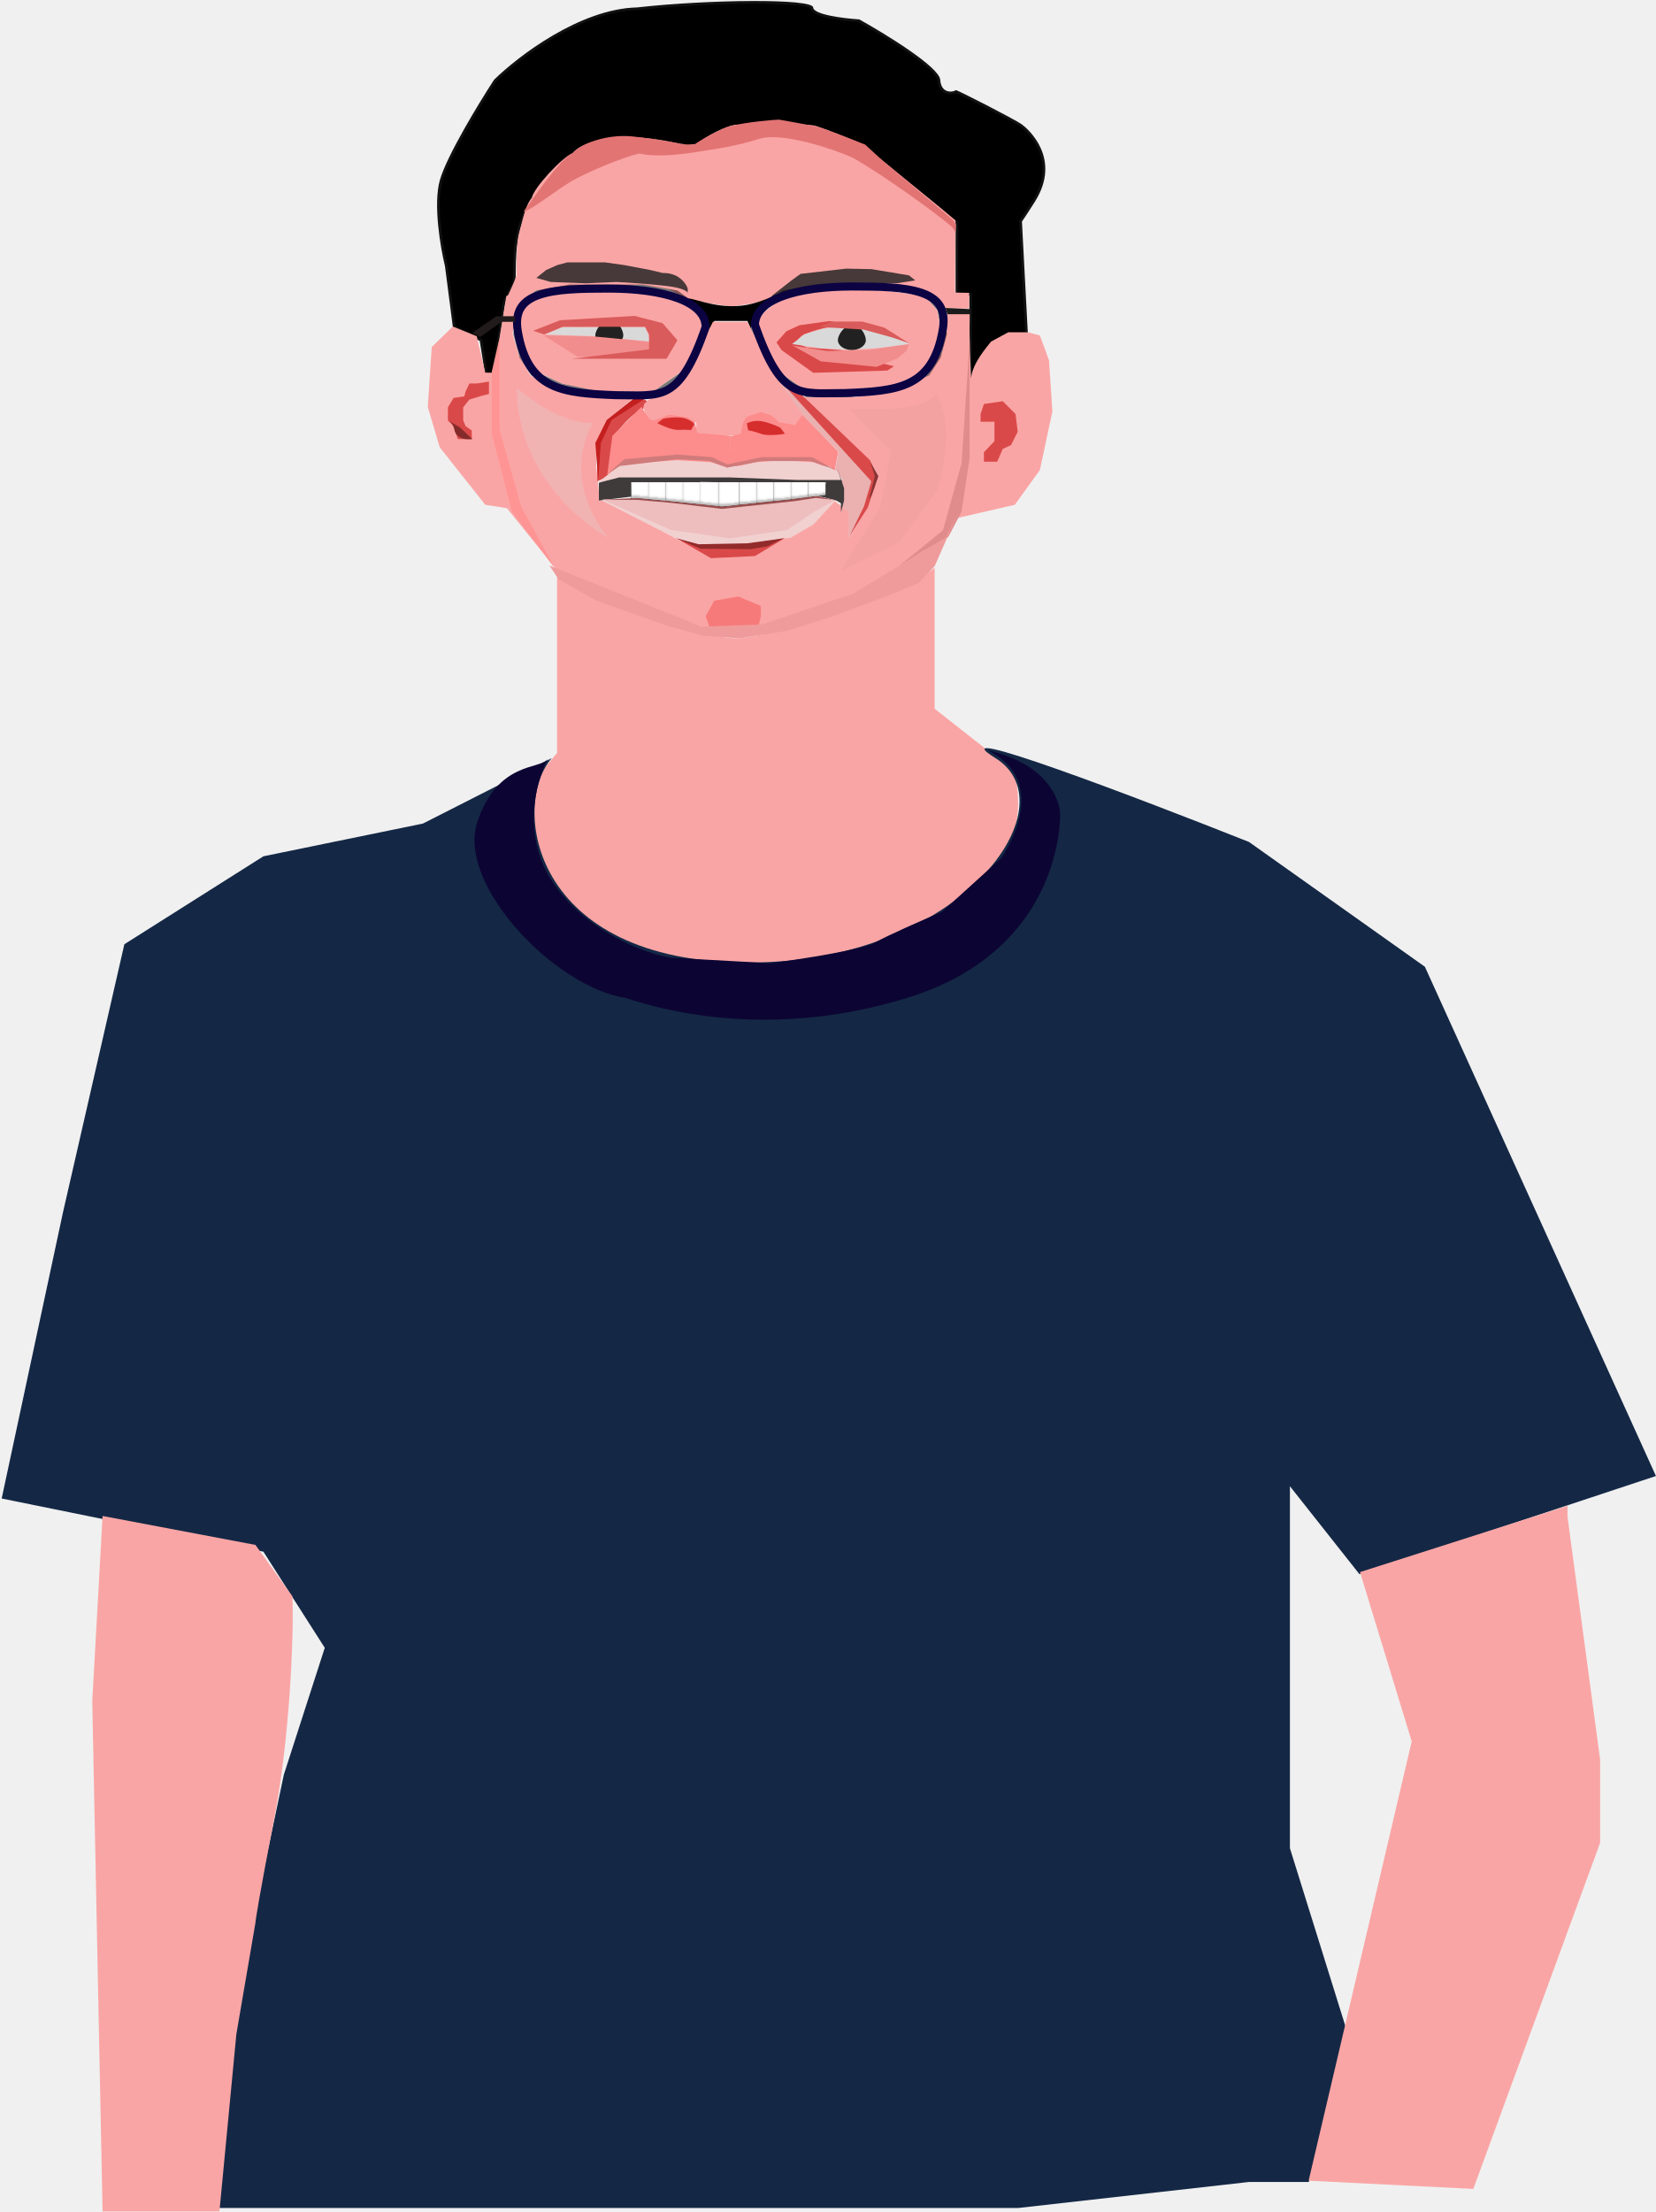
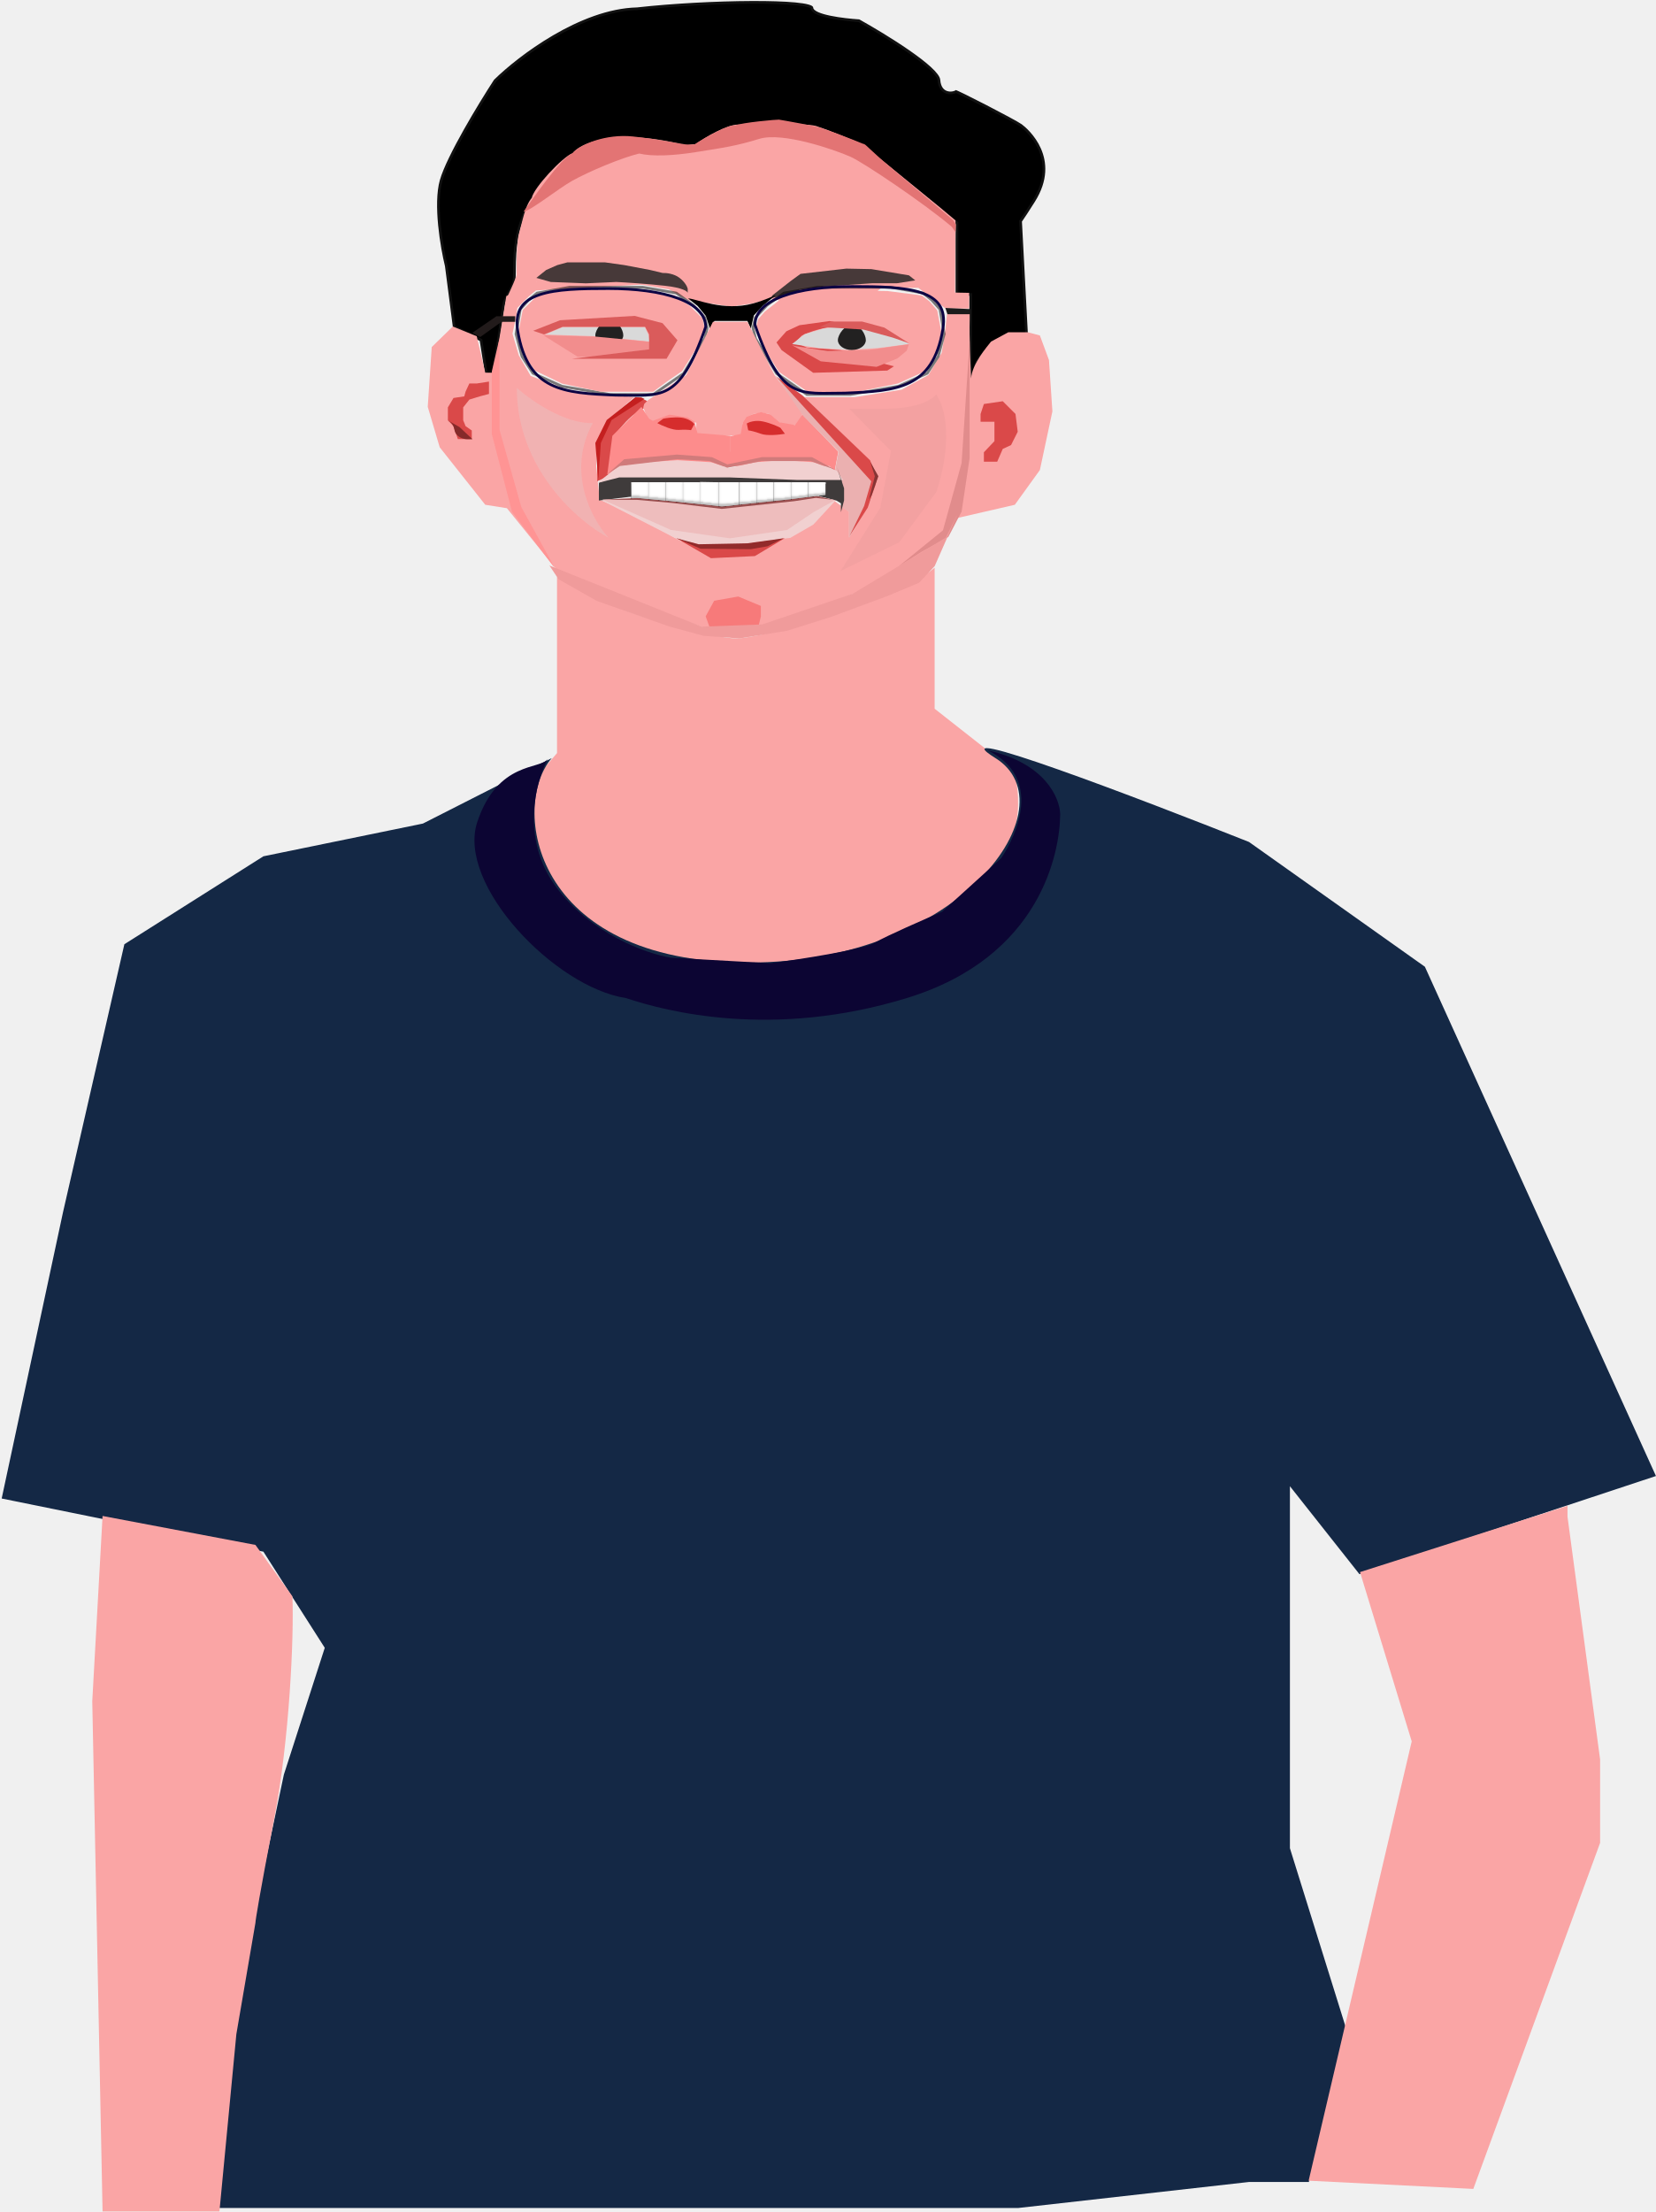
<svg xmlns="http://www.w3.org/2000/svg" width="617" height="824" viewBox="0 0 617 824" fill="none">
  <path d="M356.057 34.2C356.109 34.173 356.162 34.142 356.214 34.108C356.359 34.166 356.56 34.252 356.814 34.366C357.42 34.639 358.295 35.056 359.357 35.576C361.479 36.615 364.336 38.06 367.267 39.572C370.198 41.084 373.201 42.662 375.616 43.968C378.05 45.283 379.844 46.299 380.394 46.699C381.521 47.519 385.216 50.641 387.371 55.521C389.511 60.368 390.152 66.987 385.149 74.906C382.848 78.55 381.321 80.873 380.354 82.256L380.255 82.397L380.264 82.569L382.501 124.858C379.669 125.297 375.556 126.324 371.858 128.078C367.981 129.918 364.423 132.622 363.429 136.414C362.646 139.404 362.066 141.204 361.653 142.234V118.279V110.21V109.71H361.153H356.556V83.243V83.004L356.371 82.854L322.609 55.462L322.578 55.437L322.544 55.417C316.37 51.849 305.814 47.576 294.164 46.328C282.584 45.089 269.872 46.835 259.328 55.298C242.815 50.575 229.984 50.947 219.978 54.773C209.917 58.62 202.777 65.934 197.639 74.925C193.513 82.144 192.279 88.912 191.888 94.371C191.731 96.572 191.71 98.566 191.692 100.278C191.688 100.685 191.684 101.076 191.678 101.449C191.648 103.416 191.571 104.851 191.242 105.765L187.858 112.535L187.823 112.605L187.811 112.682L183.629 139.863H181.3L179.243 126.907L179.202 126.65L178.969 126.536L169.23 121.771L166.292 99.104L166.288 99.076L166.282 99.049C165.437 95.601 164.327 89.86 163.745 83.863C163.162 77.851 163.118 71.647 164.365 67.24C165.621 62.804 169.219 55.687 173.239 48.552C177.236 41.459 181.62 34.401 184.447 30.051C188.887 25.689 196.851 19.123 206.341 13.58C215.865 8.017 226.873 3.516 237.368 3.264L237.39 3.264L237.412 3.261C250.664 1.778 266.996 0.929 280.039 0.876C286.563 0.849 292.25 1.022 296.314 1.411C298.349 1.606 299.955 1.853 301.048 2.15C301.598 2.299 301.987 2.452 302.232 2.6C302.426 2.718 302.466 2.791 302.472 2.805C302.507 3.323 302.805 3.753 303.195 4.097C303.588 4.444 304.12 4.747 304.732 5.016C305.959 5.555 307.613 6.003 309.41 6.371C312.965 7.098 317.182 7.533 320.026 7.715C324.971 10.475 332.352 14.874 338.55 19.176C341.671 21.342 344.48 23.475 346.524 25.354C347.546 26.294 348.365 27.16 348.935 27.925C349.516 28.704 349.792 29.32 349.824 29.768C349.936 31.329 350.372 32.446 351.014 33.217C351.658 33.991 352.472 34.373 353.255 34.523C354.03 34.672 354.782 34.597 355.342 34.457C355.621 34.387 355.868 34.297 356.057 34.2Z" fill="black" stroke="#111111" />
  <path d="M192.469 102.299C192.504 103.005 190.287 107.887 189.174 110.24H195.651L200.05 104.858L228.733 104.268L249.223 107.798L256.786 111.932L264.486 113.037L272.382 114.234L280.404 113.037L287.161 111.189L295.744 113.037L305.623 114.234L321.47 113.037L328.365 107.231H342.176L352.311 114.934H354.813H361.097V109.086L355.851 108.987V108.861L356.017 82.123L350.22 77.265L329.794 60.611L319.452 52.955C316.292 51.581 308.941 48.508 304.809 47.206C301.841 45.566 280.333 46.407 274.902 46.407C271.06 46.407 262.784 50.957 259.063 53.807C258.073 53.512 255.851 54.373 254.078 53.807C227.938 47.427 215.62 53.896 213.449 56.997C209.506 58.459 198.74 70.112 198.164 73.701C195.55 76.758 194.585 82.857 193.439 86.692C192.293 90.528 192.425 101.417 192.469 102.299Z" fill="#FAA5A5" />
  <path d="M183.986 138.818L188.642 110.321L200.433 104.589L202.838 104.326L254.235 105.186L199.718 108.193L198.189 109.41L196.992 110.456L192.749 114.705L192.426 117.427L190.949 124.302L193.294 132.342L197.732 140.043L212.351 145.525L236.39 147.941L226.206 156.639L222.175 165.126V173.824L223.448 186.13L233.844 190.585L253.787 201.617L273.517 202.678L294.521 200.132L310.221 186.13L316.374 190.585V200.132L324.436 186.13L326.981 177.431L324.436 171.915L299.613 147.941H318.495L335.892 145.183L345.928 139.704L350.87 131.399L351.968 124.947L352.865 116.985H361.303V118.975C361.118 125.725 361.597 136.313 361.82 140.992C362.158 135.546 367.864 129.037 369.262 127.241L375.693 123.769H382.921L387.447 124.947L390.841 134.151L392.114 153.245L387.447 175.097L378.112 188.039L356.896 192.919L345.919 207.713L322.282 219.613L289.517 231.839L276.475 234.121H263.108L236.39 224.504L207.195 211.952L188.865 189.312L180.804 188.039L163.831 166.611L159.375 151.548L160.861 129.271L168.711 121.633L177.621 125.24L180.804 138.818H183.986Z" fill="#FAA5A5" />
  <path d="M213.172 57.198C209.236 58.529 198.236 74.398 195.078 78.859C197.614 78.578 208.153 70.17 213.172 67.367C219.594 63.779 231.701 58.74 238.144 57.198C243.124 58.361 250.766 58.008 259.139 56.684C269.606 55.029 274.303 54.372 282.91 51.725C291.518 49.077 310.584 55.626 316.824 58.364C321.816 60.555 344.818 76.109 354.633 84.49L356.02 86.478L356.164 83.712L355.116 81.98C352.551 79.788 344.645 73.081 333.546 63.779C322.448 54.477 322.767 53.7 321.554 53.558C318.664 52.307 307.204 47.972 306.567 47.972C306.311 47.318 290.808 44.634 290.229 44.562C289.65 44.489 276.323 45.624 273.791 46.781C271.592 46.26 262.892 51.156 258.817 53.736C258.431 53.905 257.429 53.87 256.181 53.87C254.733 53.87 245.565 51.841 235.727 50.828C225.889 49.816 216.211 53.653 213.172 57.198Z" fill="#E37474" />
  <path d="M203.494 100.576L199.842 103.517L205.218 105.039L218.302 105.546L229.662 105.039C233.009 105.208 241.326 105.729 247.818 106.459C254.309 107.189 256.135 108.521 256.236 109.096V107.575C256.101 106.899 255.303 105.14 253.193 103.517C251.084 101.894 248.122 101.624 246.905 101.692L242.239 100.576L232.603 98.75L225.402 97.736H216.578H211.405L207.652 98.75L203.494 100.576Z" fill="#473939" />
  <path d="M294.59 104.7L287.635 110.145L287.689 110.955L294.921 109.659L297.957 107.932L306.822 106.731L315.728 106.137L325.039 105.516L334.188 105.515L341.029 104.449L338.668 102.573L324.688 100.253L315.323 100.064L298.274 102.015L294.59 104.7Z" fill="#473939" />
-   <path opacity="0.5" d="M196.952 111.709L200.137 109.155L212.234 107.003H227.122L239.471 107.002L251.974 109.161L258.303 113.709L262.605 118.29L263.498 122.134L262.58 126.086L254.695 139.133L243.402 146.945H227.207L209.35 143.889L198.574 139.042L194.509 132.784L192.259 124.418L193.84 115.194L196.952 111.709Z" stroke="black" stroke-width="2" />
-   <path opacity="0.5" d="M347.108 111.713L343.923 109.158L331.826 107.006H316.938L304.589 107.006L292.085 109.165L285.756 113.712L281.453 118.293L280.561 122.137L281.478 126.088L289.364 139.134L300.657 146.946H316.853L334.71 143.89L345.486 139.043L349.551 132.786L351.801 124.42L350.22 115.197L347.108 111.713Z" stroke="black" stroke-width="2" />
+   <path opacity="0.5" d="M196.952 111.709L200.137 109.155L212.234 107.003H227.122L239.471 107.002L251.974 109.161L258.303 113.709L262.605 118.29L263.498 122.134L262.58 126.086L254.695 139.133L243.402 146.945H227.207L209.35 143.889L198.574 139.042L194.509 132.784L192.259 124.418L193.84 115.194L196.952 111.709Z" stroke="black" strokeWidth="2" />
+   <path opacity="0.5" d="M347.108 111.713L343.923 109.158L331.826 107.006H316.938L304.589 107.006L292.085 109.165L285.756 113.712L281.453 118.293L280.561 122.137L281.478 126.088L289.364 139.134L300.657 146.946H316.853L334.71 143.89L345.486 139.043L349.551 132.786L351.801 124.42L350.22 115.197L347.108 111.713Z" stroke="black" strokeWidth="2" />
  <path d="M266.21 119.557L264.53 122.424L262.997 117.701L259.979 114.017L256.383 111.156C259.514 111.288 269.518 116.131 280.65 113.028C289.676 110.513 292.143 107.152 284.112 114.017L280.869 117.521L279.76 122.424L278.475 119.557H266.21Z" fill="black" />
  <path d="M207.542 280.541V214.868C227.013 228.455 265.853 238 274.753 237.819C283.654 237.638 332.94 224.607 348.237 211.473V264.01L377.906 287.335C380.533 298.129 382.31 319.265 357.509 335.117C335.489 363.198 281.02 360.707 258.073 359.121C234.257 357.476 210.324 343.949 199.198 325.606C190.298 310.931 196.185 294.657 199.198 290.279L207.542 280.541Z" fill="#FAA5A5" />
  <path d="M174.882 142.844L173.482 145.846L172.982 147.648L168.978 148.248L166.877 151.751V156.554L168.978 158.756L170.579 163.56H175.783V160.357L173.482 158.756L172.581 156.554V151.751L174.882 148.849L178.786 147.648L182.188 146.747V145.146V142.145L177.685 142.844H174.882Z" fill="#DA4949" />
  <path d="M365.352 157.11V154.217L366.59 150.497L373.615 149.465L378.367 154.217L379.194 160.828L376.714 165.787L373.615 167.233L371.549 171.985H366.59V168.473L370.516 164.341V157.11H365.352Z" fill="#DA4949" />
  <path d="M251.404 200.359L223.908 186.246L237.874 185.373L269.615 188.509L301.305 185.373L311.489 186.246L303.051 195.412L294.467 200.359L275.264 202.832H260.424L251.404 200.359Z" fill="#F1D0D0" />
  <path d="M223.145 186.453L236.881 184.793L235.221 179.811H307.826L305.109 184.793L311.6 186.453L314.921 188.414L313.94 174.967L229.937 176.942L223.145 179.811V186.453Z" fill="#3F3B3B" />
  <path d="M235.231 179.635H307.242V184.168L268.739 188.886L254.088 188.072L235.23 185.019L235.231 179.635Z" fill="white" />
  <path d="M226.773 156.564L236.88 147.896C245.002 149.857 241.19 151.193 236.88 153.926C233.712 155.936 229.562 161.272 228.788 162.711L226.773 177.457L222.516 179.264V164.899L226.773 156.564Z" fill="#DA4949" />
  <path d="M260.404 203.336L251.885 200.422L264.888 207.932L281.254 207.148L292.463 200.422L288.092 201.431L279.348 203.336H260.404Z" fill="#DA4949" />
  <path d="M255.617 139.75L265.643 119.869L278.482 119.869L288.593 139.75L299.194 153.738L297.26 158.388H291.803L286.667 154.244L283.801 153.738L280.569 154.244L278.112 155.464L276.717 157.518V162.194H259.433V157.518L253.855 155.235L251.609 156.218L248.21 156.643L243.458 157.805L241.406 157.056L240.605 154.244L239.678 151.763L240.033 150.461L241.406 149.08L255.617 139.75Z" fill="#FAA5A5" />
  <path d="M256.199 155.47L249.382 154.476L246.311 155.616L243.241 156.756L241.856 155.986L238.984 151.574L228.16 162.337L226.277 176.672L255.159 173.972L256.199 169.805L272.196 168.548V162.337L259.851 161.314L258.783 157.096L256.199 155.47Z" fill="#FD8C8C" />
  <path d="M255.366 168.263L254.643 173.606H309.033L310.956 175.636L312.345 168.263L298.989 154.373L296.245 158.341L290.588 157.344L287.021 154.373L283.586 153.52L280.289 154.373L278.114 155.304L276.746 157.344L276.005 161.645L272.061 162.492V168.263H255.366Z" fill="#FD8C8C" />
  <path d="M284.234 156.997C281.413 156.398 279.069 157.246 278.25 157.745L278.785 160.309C279.391 160.38 281.179 160.736 283.487 161.591C285.795 162.446 290.432 161.947 292.462 161.591L290.753 159.347C289.755 158.813 287.056 157.595 284.234 156.997Z" fill="#D62D2D" />
  <path d="M253.615 155.551C256.306 155.772 258.138 157.239 258.717 157.945L257.469 160.239C256.909 160.137 255.21 159.975 252.898 160.142C250.587 160.309 246.609 158.531 244.909 157.621L247.106 155.961C248.154 155.732 250.924 155.329 253.615 155.551Z" fill="#D62D2D" />
  <path d="M310.926 176.193L312.445 168.196L299.408 155.078L288.689 139.641L312.778 165.759L325.911 180.344L324.603 185.791L322.203 190.67L316.323 200.45V190.67L313.565 188.828V178.033L310.926 176.193Z" fill="#EBB0B0" />
  <path d="M327.003 177.552L326.11 180.901L323.32 189.079L316.586 199.566L321.973 188.502L324.644 179.286L289.17 140.199L299.089 147.399L324.203 171.474L327.003 177.552Z" fill="#DA4949" />
  <path d="M221.816 165.028L222.914 178.88L223.868 165.028L227.898 156.454L240.137 148.611L238.891 148.025H236.692L226.066 156.454L221.816 165.028Z" fill="#C41F1F" />
  <path d="M262.926 229.587L264.508 233.981H282.439L283.494 229.587V225.719L275.056 222.203L266.09 223.786L262.926 229.587Z" fill="#F77A7A" />
  <path d="M327.278 177.398L324.293 172.174L325.951 177.398L323.795 185.941L324.79 184.365L327.278 177.398Z" fill="#873535" />
  <path d="M226.894 176.487L222.41 179.985L230.764 177.843H246.421H271.639L296.857 178.791H314.156L311.747 175.319L303.162 172.171L291.492 171.412L281.431 172.171L271.639 174.342L264.932 172.171L252.457 171.412L240.519 172.171L230.764 173.448L226.894 176.487Z" fill="#F1D0D0" />
  <path d="M317.51 146.322L300.964 145.972L290.166 138.472L285.255 130.606L282.068 124.118L281.592 122.104L282.542 118.839L284.992 116.046L291.27 111.112L297.214 108.757L306.537 108.195H316.277L330.699 108.423L342.068 109.877L343.54 110.151L346.295 112.241L349.216 115.637L350.815 124.118L349.58 128.578L348.603 132.34L344.84 138.204L334.531 142.87L317.51 146.322Z" fill="#FAA5A5" />
  <path d="M306.09 122.452C310.85 121.31 315.055 121.103 316.563 121.141L309.065 119.596L297.879 121.141L292.999 123.403L289.311 127.568L291.214 130.424L302.997 138.874L330.606 138.041L333.083 136.443L328.532 135.305L313.112 130.424L300.617 129.472L296.332 127.568L298.672 125.069C299.188 124.831 301.33 123.594 306.09 122.452Z" fill="#DA4949" />
  <path d="M330.558 123.052L338.713 128.155L327.028 129.67L316.108 130.332L305.078 129.67L295.129 128.155L299.783 124.486L306.732 122.39L313.571 121.475L320.19 120.516L330.558 123.052Z" fill="#D9D9D9" />
  <path d="M322.602 126.69C322.602 128.729 320.27 130.383 317.394 130.383C314.517 130.383 312.186 128.729 312.186 126.69C312.186 124.65 314.754 120.938 317.63 120.938C320.507 120.938 322.602 124.65 322.602 126.69Z" fill="#222121" />
  <path d="M169.333 160.186C168.82 157.498 167.553 157.183 166.754 156.543L171.183 159.065L176.035 163.606H173.955C172.782 163.606 169.846 162.875 169.333 160.186Z" fill="#852A2A" />
  <path d="M321.713 122.767L305.438 121.788L309.741 119.785H321.245L329.511 122.043L338.713 127.88L332.578 125.751L321.713 122.767Z" fill="#DA5B5B" />
  <path d="M308.309 130.747L296.434 128.944L295.066 128.571L305.822 134.602L326.587 136.654L334.364 133.528L337.831 130.64L338.648 128.226L323.975 130.312L308.309 130.747Z" fill="#F28D8D" />
  <path d="M200.294 109.992L194.754 115.482L193.072 124.286L195.15 132.199L199.304 138.035L209.492 142.932L223.856 145.931H243.352L248.713 141.992L254.153 138.233L261.356 126.786L262.512 122.11L261.77 118.647L257.22 114.097L251.235 109.992L239.613 107.865H211.917L200.294 109.992Z" fill="#FAA5A5" />
  <path d="M260.313 202.747L252.062 200.525L261.018 204.404L279.739 204.58L286.015 203.487L291.938 200.525L278.435 202.394L260.313 202.747Z" fill="#922B2B" />
  <path d="M222.998 125.299L203.16 124.615L209.61 121.879H240.296L241.566 124.615L242.055 127.254L222.998 125.299Z" fill="#D9D9D9" />
  <path d="M232.232 124.906C232.232 126.946 229.901 128.6 227.024 128.6C224.148 128.6 221.816 126.946 221.816 124.906C221.816 122.867 224.385 119.154 227.261 119.154C230.137 119.154 232.232 122.867 232.232 124.906Z" fill="#222121" />
  <path d="M222.365 125.431L202.475 124.908L215.189 132.878H224.802L242.055 130.088V127.351L222.365 125.431Z" fill="#F28D8D" />
  <path d="M241.846 130.127L213.008 133.648H248.344L252.405 126.743L246.854 120.379L236.429 117.672L208.675 119.295L198.656 123.221L202.717 124.576L209.623 121.733H240.356L241.846 124.576V130.127Z" fill="#DA5B5B" />
  <path d="M278.785 358.563C197.626 358.563 190.335 299.933 205.573 282.41L157.573 306.791L98.147 318.981L46.337 351.742L23.481 451.55L0.625 558.214L98.147 578.023L121.004 613.832L105.766 661.069L85.956 754.782L80.51 792.36V822.513H137.467H188.845H290.349H325.436H359.27H379.32L465.377 812.816H487.664L502.71 759.353L480.615 688.497V553.643L506.519 586.404L616.993 549.833L530.9 360.123L465.377 313.647C424.489 297.393 348.351 268.391 370.903 282.41C399.093 299.933 358.836 358.563 278.785 358.563Z" fill="#142845" />
  <path d="M361.263 158.209V141.924V127.029L358.284 172.507L351.34 197.546L334.812 210.987L343.281 205.616L353.331 200.035L358.284 190.578L361.263 170.719V158.209Z" fill="#E18C8C" />
  <path d="M183.246 161.701V138.379L186.137 125.85V160.158L194.232 188.877L206.953 212.007L190.763 190.612L183.246 161.701Z" fill="#FF9494" />
  <path d="M237.33 185.519L224.432 186.075L250.008 197.418L271.914 200.531L293.265 197.418L303.162 190.746L311.168 186.298L304.051 184.74L268.689 188.632L237.33 185.519Z" fill="#EEBDBD" />
  <path d="M237.361 185.513L224.732 186.202H237.361L250.334 187.349L268.932 189.568L295.911 186.698L304.024 185.474L310.453 186.201L304.216 184.709L295.911 185.819L268.932 188.651L250.334 186.699L237.361 185.513Z" fill="#9A4F4F" />
  <path d="M261.451 233.429L204.699 210.651L208.124 215.79L222.327 223.842L249.533 233.429L262.136 236.85L275.444 237.834L293.274 234.963L309.646 229.802L330.568 222.069L342.443 217.074L348.252 210.887L356.803 191.453L352.398 200.263L317.846 221.127L284.074 232.604L261.451 233.429Z" fill="#F09B9B" />
-   <path d="M351.306 122.555C349.416 133.937 344.993 139.531 338.961 142.515C332.735 145.594 324.59 146.027 314.828 146.425C313.27 146.425 311.819 146.449 310.449 146.471C307.969 146.512 305.757 146.548 303.67 146.432C300.489 146.256 297.847 145.729 295.445 144.4C290.656 141.749 286.335 135.634 281.284 120.961C281.405 116.352 284.98 112.807 291.587 110.347C298.253 107.866 307.482 106.725 317.513 106.725C327.7 106.725 336.946 106.888 343.305 109.061C346.445 110.134 348.705 111.643 350.052 113.707C351.386 115.751 351.969 118.564 351.306 122.555Z" stroke="#0C0343" stroke-width="3" />
-   <path d="M192.916 123.334C194.806 134.718 199.23 140.313 205.262 143.296C211.487 146.376 219.632 146.809 229.395 147.207C230.952 147.207 232.404 147.231 233.773 147.253C236.254 147.294 238.466 147.33 240.552 147.214C243.733 147.038 246.375 146.511 248.777 145.182C253.567 142.531 257.887 136.415 262.938 121.74C262.818 117.13 259.243 113.585 252.635 111.125C245.97 108.644 236.74 107.502 226.71 107.502C216.523 107.502 207.276 107.665 200.917 109.839C197.777 110.912 195.517 112.42 194.17 114.485C192.836 116.529 192.253 119.342 192.916 123.334Z" stroke="#0C0343" stroke-width="3" />
+   <path d="M351.306 122.555C349.416 133.937 344.993 139.531 338.961 142.515C332.735 145.594 324.59 146.027 314.828 146.425C313.27 146.425 311.819 146.449 310.449 146.471C307.969 146.512 305.757 146.548 303.67 146.432C300.489 146.256 297.847 145.729 295.445 144.4C290.656 141.749 286.335 135.634 281.284 120.961C281.405 116.352 284.98 112.807 291.587 110.347C298.253 107.866 307.482 106.725 317.513 106.725C327.7 106.725 336.946 106.888 343.305 109.061C346.445 110.134 348.705 111.643 350.052 113.707C351.386 115.751 351.969 118.564 351.306 122.555Z" stroke="#0C0343" strokeWidth="3" />
+   <path d="M192.916 123.334C194.806 134.718 199.23 140.313 205.262 143.296C211.487 146.376 219.632 146.809 229.395 147.207C230.952 147.207 232.404 147.231 233.773 147.253C236.254 147.294 238.466 147.33 240.552 147.214C243.733 147.038 246.375 146.511 248.777 145.182C253.567 142.531 257.887 136.415 262.938 121.74C262.818 117.13 259.243 113.585 252.635 111.125C245.97 108.644 236.74 107.502 226.71 107.502C216.523 107.502 207.276 107.665 200.917 109.839C197.777 110.912 195.517 112.42 194.17 114.485C192.836 116.529 192.253 119.342 192.916 123.334Z" stroke="#0C0343" strokeWidth="3" />
  <path d="M361.371 117.053H352.998L352.242 114.721L361.371 115.132V117.053Z" fill="#1B1B1B" />
  <path d="M230.972 173.59L226.182 176.676L232.596 171.064L252.23 169.334L265.213 170.295L270.984 172.989L283.871 170.295H302.529L311.276 175.052L301.952 171.738H283.871L270.984 174.238L264.263 171.738L252.23 171.064L230.972 173.59Z" fill="#D07B7B" />
  <path d="M348.859 146.945C342.562 153.428 328.022 152.27 316.447 152.27L331.958 168.012L328.022 189.079L313.207 212.693L335.052 201.994L348.859 183.291C351.637 175.497 355.526 157.316 348.859 146.945Z" fill="#F3A1A1" />
  <path d="M525.993 648.687L506.729 585.624L584.038 560.943V564.992L596.188 655.437V686.485L548.941 815.402L487.582 812.339L525.993 648.687Z" fill="#FAA5A5" />
  <path d="M34.377 633.737L38.216 564.719L95.172 575.501L108.944 594.66C109.584 609.592 107.843 648.072 102.211 677.254C96.58 706.436 95.172 715.438 95.172 716.291L88.063 757.766L81.759 823.803H38.216L34.377 633.737Z" fill="#FAA5A5" />
  <path d="M204.067 282.724C204.111 282.641 204.155 282.559 204.198 282.479C204.16 282.564 204.116 282.645 204.067 282.724C199.57 291.238 194.01 312.184 206.853 329.932C219.821 347.853 240.944 355.281 249.884 356.754L287.022 358.817C298.124 357.344 321.448 353.748 325.928 351.154C330.408 348.56 344.497 342.41 350.982 339.659L373.087 319.616C378.786 310.971 388.709 289.847 368.077 279.531C389.298 284.247 394.826 297.085 395.022 303.275C394.924 317.324 387.933 356.441 337.945 371.768C287.956 387.095 248.453 376.877 233.127 371.768C206.854 367.798 170.053 329.546 177.834 306.202C185.465 283.309 201.575 286.728 204.067 282.724Z" fill="#0C0533" />
  <path d="M313.332 178.906L311.918 174.164L314.498 181.902V186.396L313.332 190.806V188.31V178.906Z" fill="#3F3B3B" />
  <g filter="url(#filter0_i_632_60)">
    <path d="M235.23 179.635H241.646V185.895L238.354 185.578L237.263 185.487L235.304 185.578L235.23 179.635Z" fill="white" />
  </g>
  <g filter="url(#filter1_i_632_60)">
    <path d="M241.646 179.635H248.062V186.512L244.715 186.176L241.646 185.911V179.635Z" fill="white" />
  </g>
  <g filter="url(#filter2_i_632_60)">
    <path d="M248.063 179.635H254.479V187.143L251.036 186.783L248.062 186.469L248.063 179.635Z" fill="white" />
  </g>
  <g filter="url(#filter3_i_632_60)">
    <path d="M254.479 179.635H260.961V187.803L254.479 187.139V179.635Z" fill="white" />
  </g>
  <g filter="url(#filter4_i_632_60)">
    <path d="M260.754 179.535L267.785 179.659V188.519L260.754 187.745V179.535Z" fill="white" />
  </g>
  <g filter="url(#filter5_i_632_60)">
    <path d="M267.801 179.635H275.527V187.955L271.506 188.469L268.949 188.643L267.801 188.538V179.635Z" fill="white" />
  </g>
  <g filter="url(#filter6_i_632_60)">
    <path d="M275.527 179.635H281.943V187.299L275.527 187.964V179.635Z" fill="white" />
  </g>
  <g filter="url(#filter7_i_632_60)">
    <path d="M281.943 179.635H288.359V186.605L281.943 187.291V179.635Z" fill="white" />
  </g>
  <g filter="url(#filter8_i_632_60)">
    <path d="M288.359 179.635H294.775V185.967L288.359 186.609V179.635Z" fill="white" />
  </g>
  <g filter="url(#filter9_i_632_60)">
    <path d="M294.775 179.705H301.191V185.121L294.775 185.918V179.705Z" fill="white" />
  </g>
  <g filter="url(#filter10_i_632_60)">
    <path d="M301.191 179.635H307.607V184.416L301.191 185.119V179.635Z" fill="white" />
  </g>
  <path d="M186.852 119.886H191.954V117.809H184.963L175.896 124.042L178.919 125.554L186.852 119.886Z" fill="#221B1B" />
  <path d="M220.883 157.584C210.411 158.012 197.64 149.034 192.564 144.492C192.564 174.627 215.361 194.272 226.76 200.328C220.615 193.649 210.838 175.75 220.883 157.584Z" fill="#D9D9D9" fill-opacity="0.26" />
  <defs>
    <filter id="filter0_i_632_60" x="235.23" y="178.635" width="6.416" height="7.26" filterUnits="userSpaceOnUse" color-interpolation-filters="sRGB">
      <feFlood flood-opacity="0" result="BackgroundImageFix" />
      <feBlend mode="normal" in="SourceGraphic" in2="BackgroundImageFix" result="shape" />
      <feColorMatrix in="SourceAlpha" type="matrix" values="0 0 0 0 0 0 0 0 0 0 0 0 0 0 0 0 0 0 127 0" result="hardAlpha" />
      <feOffset dy="-1" />
      <feGaussianBlur stdDeviation="0.5" />
      <feComposite in2="hardAlpha" operator="arithmetic" k2="-1" k3="1" />
      <feColorMatrix type="matrix" values="0 0 0 0 0 0 0 0 0 0 0 0 0 0 0 0 0 0 0.25 0" />
      <feBlend mode="normal" in2="shape" result="effect1_innerShadow_632_60" />
    </filter>
    <filter id="filter1_i_632_60" x="241.646" y="178.635" width="6.416" height="7.877" filterUnits="userSpaceOnUse" color-interpolation-filters="sRGB">
      <feFlood flood-opacity="0" result="BackgroundImageFix" />
      <feBlend mode="normal" in="SourceGraphic" in2="BackgroundImageFix" result="shape" />
      <feColorMatrix in="SourceAlpha" type="matrix" values="0 0 0 0 0 0 0 0 0 0 0 0 0 0 0 0 0 0 127 0" result="hardAlpha" />
      <feOffset dy="-1" />
      <feGaussianBlur stdDeviation="0.5" />
      <feComposite in2="hardAlpha" operator="arithmetic" k2="-1" k3="1" />
      <feColorMatrix type="matrix" values="0 0 0 0 0 0 0 0 0 0 0 0 0 0 0 0 0 0 0.25 0" />
      <feBlend mode="normal" in2="shape" result="effect1_innerShadow_632_60" />
    </filter>
    <filter id="filter2_i_632_60" x="248.062" y="178.635" width="6.416" height="8.508" filterUnits="userSpaceOnUse" color-interpolation-filters="sRGB">
      <feFlood flood-opacity="0" result="BackgroundImageFix" />
      <feBlend mode="normal" in="SourceGraphic" in2="BackgroundImageFix" result="shape" />
      <feColorMatrix in="SourceAlpha" type="matrix" values="0 0 0 0 0 0 0 0 0 0 0 0 0 0 0 0 0 0 127 0" result="hardAlpha" />
      <feOffset dy="-1" />
      <feGaussianBlur stdDeviation="0.5" />
      <feComposite in2="hardAlpha" operator="arithmetic" k2="-1" k3="1" />
      <feColorMatrix type="matrix" values="0 0 0 0 0 0 0 0 0 0 0 0 0 0 0 0 0 0 0.25 0" />
      <feBlend mode="normal" in2="shape" result="effect1_innerShadow_632_60" />
    </filter>
    <filter id="filter3_i_632_60" x="254.479" y="178.635" width="6.482" height="9.168" filterUnits="userSpaceOnUse" color-interpolation-filters="sRGB">
      <feFlood flood-opacity="0" result="BackgroundImageFix" />
      <feBlend mode="normal" in="SourceGraphic" in2="BackgroundImageFix" result="shape" />
      <feColorMatrix in="SourceAlpha" type="matrix" values="0 0 0 0 0 0 0 0 0 0 0 0 0 0 0 0 0 0 127 0" result="hardAlpha" />
      <feOffset dy="-1" />
      <feGaussianBlur stdDeviation="0.5" />
      <feComposite in2="hardAlpha" operator="arithmetic" k2="-1" k3="1" />
      <feColorMatrix type="matrix" values="0 0 0 0 0 0 0 0 0 0 0 0 0 0 0 0 0 0 0.25 0" />
      <feBlend mode="normal" in2="shape" result="effect1_innerShadow_632_60" />
    </filter>
    <filter id="filter4_i_632_60" x="260.754" y="178.535" width="7.031" height="9.982" filterUnits="userSpaceOnUse" color-interpolation-filters="sRGB">
      <feFlood flood-opacity="0" result="BackgroundImageFix" />
      <feBlend mode="normal" in="SourceGraphic" in2="BackgroundImageFix" result="shape" />
      <feColorMatrix in="SourceAlpha" type="matrix" values="0 0 0 0 0 0 0 0 0 0 0 0 0 0 0 0 0 0 127 0" result="hardAlpha" />
      <feOffset dy="-1" />
      <feGaussianBlur stdDeviation="0.5" />
      <feComposite in2="hardAlpha" operator="arithmetic" k2="-1" k3="1" />
      <feColorMatrix type="matrix" values="0 0 0 0 0 0 0 0 0 0 0 0 0 0 0 0 0 0 0.25 0" />
      <feBlend mode="normal" in2="shape" result="effect1_innerShadow_632_60" />
    </filter>
    <filter id="filter5_i_632_60" x="267.801" y="178.635" width="7.727" height="10.008" filterUnits="userSpaceOnUse" color-interpolation-filters="sRGB">
      <feFlood flood-opacity="0" result="BackgroundImageFix" />
      <feBlend mode="normal" in="SourceGraphic" in2="BackgroundImageFix" result="shape" />
      <feColorMatrix in="SourceAlpha" type="matrix" values="0 0 0 0 0 0 0 0 0 0 0 0 0 0 0 0 0 0 127 0" result="hardAlpha" />
      <feOffset dy="-1" />
      <feGaussianBlur stdDeviation="0.5" />
      <feComposite in2="hardAlpha" operator="arithmetic" k2="-1" k3="1" />
      <feColorMatrix type="matrix" values="0 0 0 0 0 0 0 0 0 0 0 0 0 0 0 0 0 0 0.25 0" />
      <feBlend mode="normal" in2="shape" result="effect1_innerShadow_632_60" />
    </filter>
    <filter id="filter6_i_632_60" x="275.527" y="178.635" width="6.416" height="9.328" filterUnits="userSpaceOnUse" color-interpolation-filters="sRGB">
      <feFlood flood-opacity="0" result="BackgroundImageFix" />
      <feBlend mode="normal" in="SourceGraphic" in2="BackgroundImageFix" result="shape" />
      <feColorMatrix in="SourceAlpha" type="matrix" values="0 0 0 0 0 0 0 0 0 0 0 0 0 0 0 0 0 0 127 0" result="hardAlpha" />
      <feOffset dy="-1" />
      <feGaussianBlur stdDeviation="0.5" />
      <feComposite in2="hardAlpha" operator="arithmetic" k2="-1" k3="1" />
      <feColorMatrix type="matrix" values="0 0 0 0 0 0 0 0 0 0 0 0 0 0 0 0 0 0 0.25 0" />
      <feBlend mode="normal" in2="shape" result="effect1_innerShadow_632_60" />
    </filter>
    <filter id="filter7_i_632_60" x="281.943" y="178.635" width="6.416" height="8.656" filterUnits="userSpaceOnUse" color-interpolation-filters="sRGB">
      <feFlood flood-opacity="0" result="BackgroundImageFix" />
      <feBlend mode="normal" in="SourceGraphic" in2="BackgroundImageFix" result="shape" />
      <feColorMatrix in="SourceAlpha" type="matrix" values="0 0 0 0 0 0 0 0 0 0 0 0 0 0 0 0 0 0 127 0" result="hardAlpha" />
      <feOffset dy="-1" />
      <feGaussianBlur stdDeviation="0.5" />
      <feComposite in2="hardAlpha" operator="arithmetic" k2="-1" k3="1" />
      <feColorMatrix type="matrix" values="0 0 0 0 0 0 0 0 0 0 0 0 0 0 0 0 0 0 0.25 0" />
      <feBlend mode="normal" in2="shape" result="effect1_innerShadow_632_60" />
    </filter>
    <filter id="filter8_i_632_60" x="288.359" y="178.635" width="6.416" height="7.975" filterUnits="userSpaceOnUse" color-interpolation-filters="sRGB">
      <feFlood flood-opacity="0" result="BackgroundImageFix" />
      <feBlend mode="normal" in="SourceGraphic" in2="BackgroundImageFix" result="shape" />
      <feColorMatrix in="SourceAlpha" type="matrix" values="0 0 0 0 0 0 0 0 0 0 0 0 0 0 0 0 0 0 127 0" result="hardAlpha" />
      <feOffset dy="-1" />
      <feGaussianBlur stdDeviation="0.5" />
      <feComposite in2="hardAlpha" operator="arithmetic" k2="-1" k3="1" />
      <feColorMatrix type="matrix" values="0 0 0 0 0 0 0 0 0 0 0 0 0 0 0 0 0 0 0.25 0" />
      <feBlend mode="normal" in2="shape" result="effect1_innerShadow_632_60" />
    </filter>
    <filter id="filter9_i_632_60" x="294.775" y="178.705" width="6.416" height="7.213" filterUnits="userSpaceOnUse" color-interpolation-filters="sRGB">
      <feFlood flood-opacity="0" result="BackgroundImageFix" />
      <feBlend mode="normal" in="SourceGraphic" in2="BackgroundImageFix" result="shape" />
      <feColorMatrix in="SourceAlpha" type="matrix" values="0 0 0 0 0 0 0 0 0 0 0 0 0 0 0 0 0 0 127 0" result="hardAlpha" />
      <feOffset dy="-1" />
      <feGaussianBlur stdDeviation="0.5" />
      <feComposite in2="hardAlpha" operator="arithmetic" k2="-1" k3="1" />
      <feColorMatrix type="matrix" values="0 0 0 0 0 0 0 0 0 0 0 0 0 0 0 0 0 0 0.25 0" />
      <feBlend mode="normal" in2="shape" result="effect1_innerShadow_632_60" />
    </filter>
    <filter id="filter10_i_632_60" x="301.191" y="178.635" width="6.416" height="6.484" filterUnits="userSpaceOnUse" color-interpolation-filters="sRGB">
      <feFlood flood-opacity="0" result="BackgroundImageFix" />
      <feBlend mode="normal" in="SourceGraphic" in2="BackgroundImageFix" result="shape" />
      <feColorMatrix in="SourceAlpha" type="matrix" values="0 0 0 0 0 0 0 0 0 0 0 0 0 0 0 0 0 0 127 0" result="hardAlpha" />
      <feOffset dy="-1" />
      <feGaussianBlur stdDeviation="0.5" />
      <feComposite in2="hardAlpha" operator="arithmetic" k2="-1" k3="1" />
      <feColorMatrix type="matrix" values="0 0 0 0 0 0 0 0 0 0 0 0 0 0 0 0 0 0 0.25 0" />
      <feBlend mode="normal" in2="shape" result="effect1_innerShadow_632_60" />
    </filter>
  </defs>
</svg>
